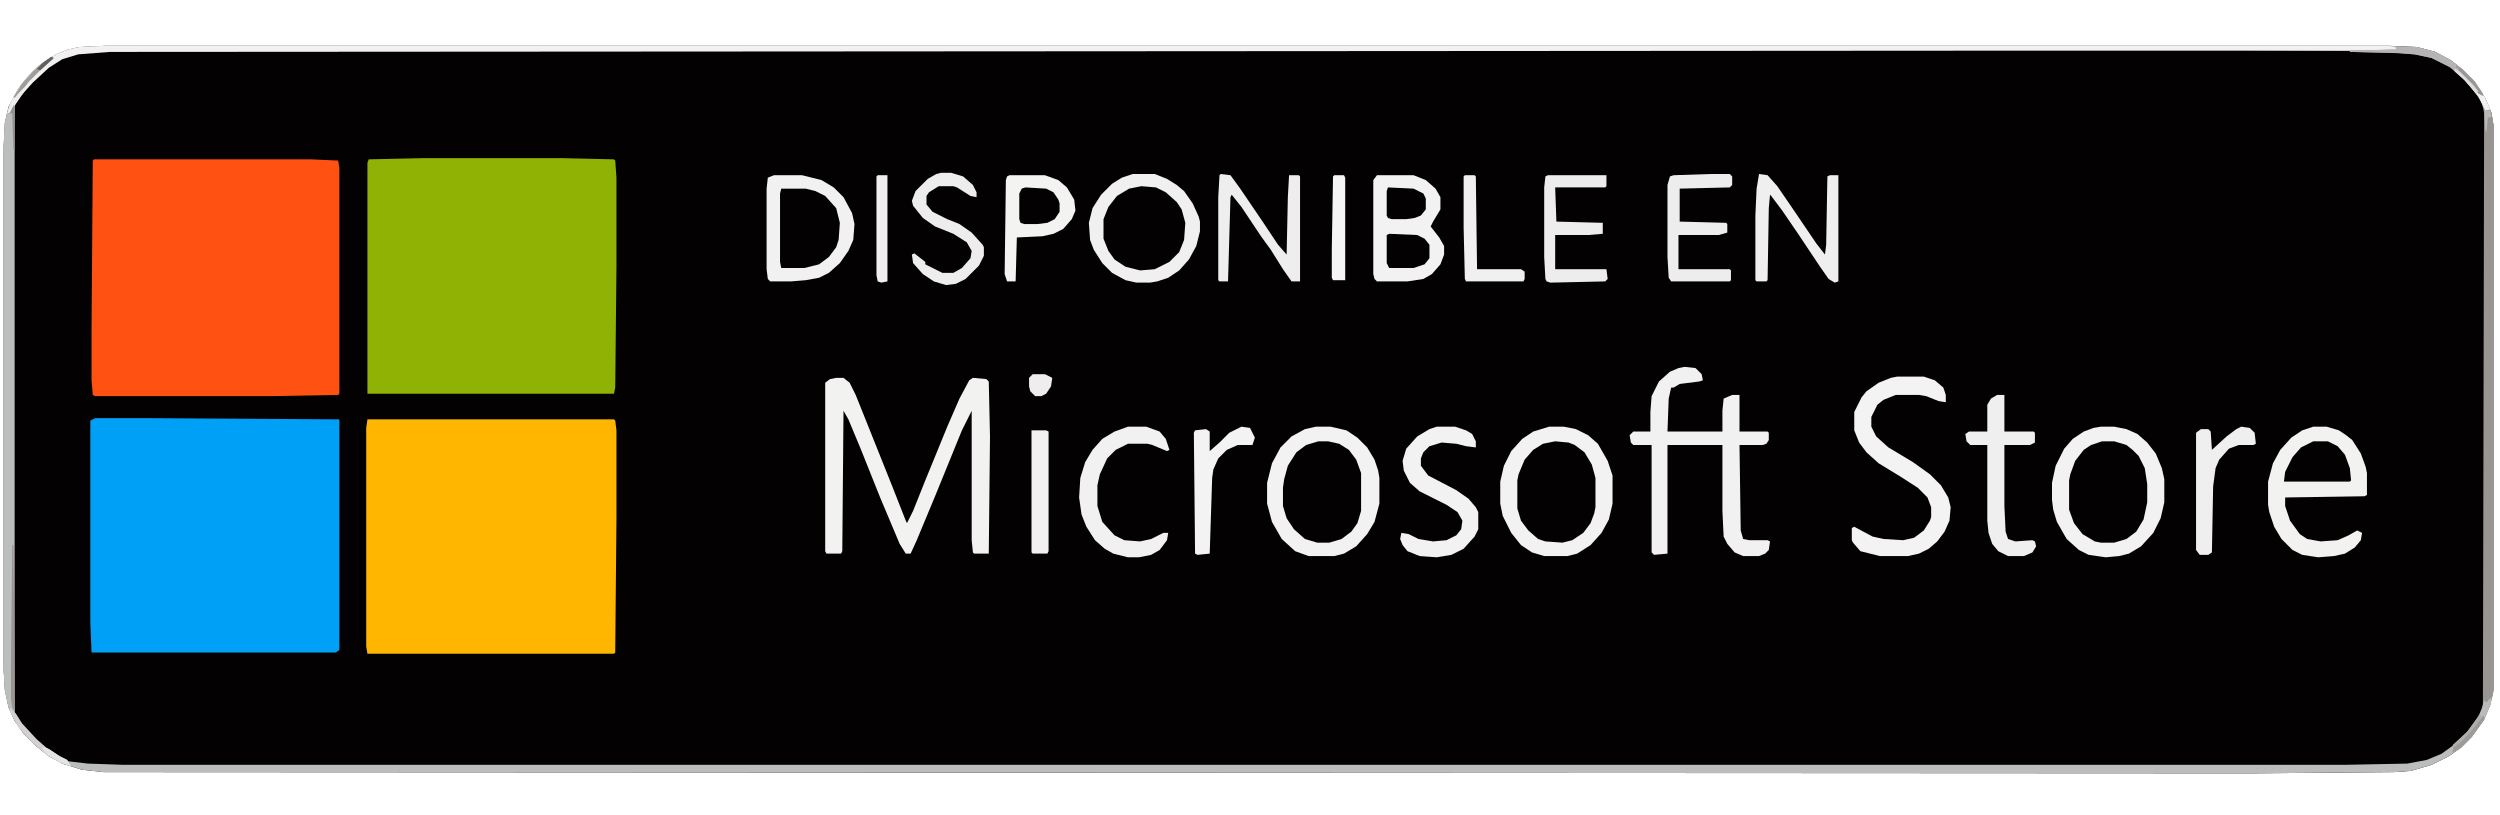
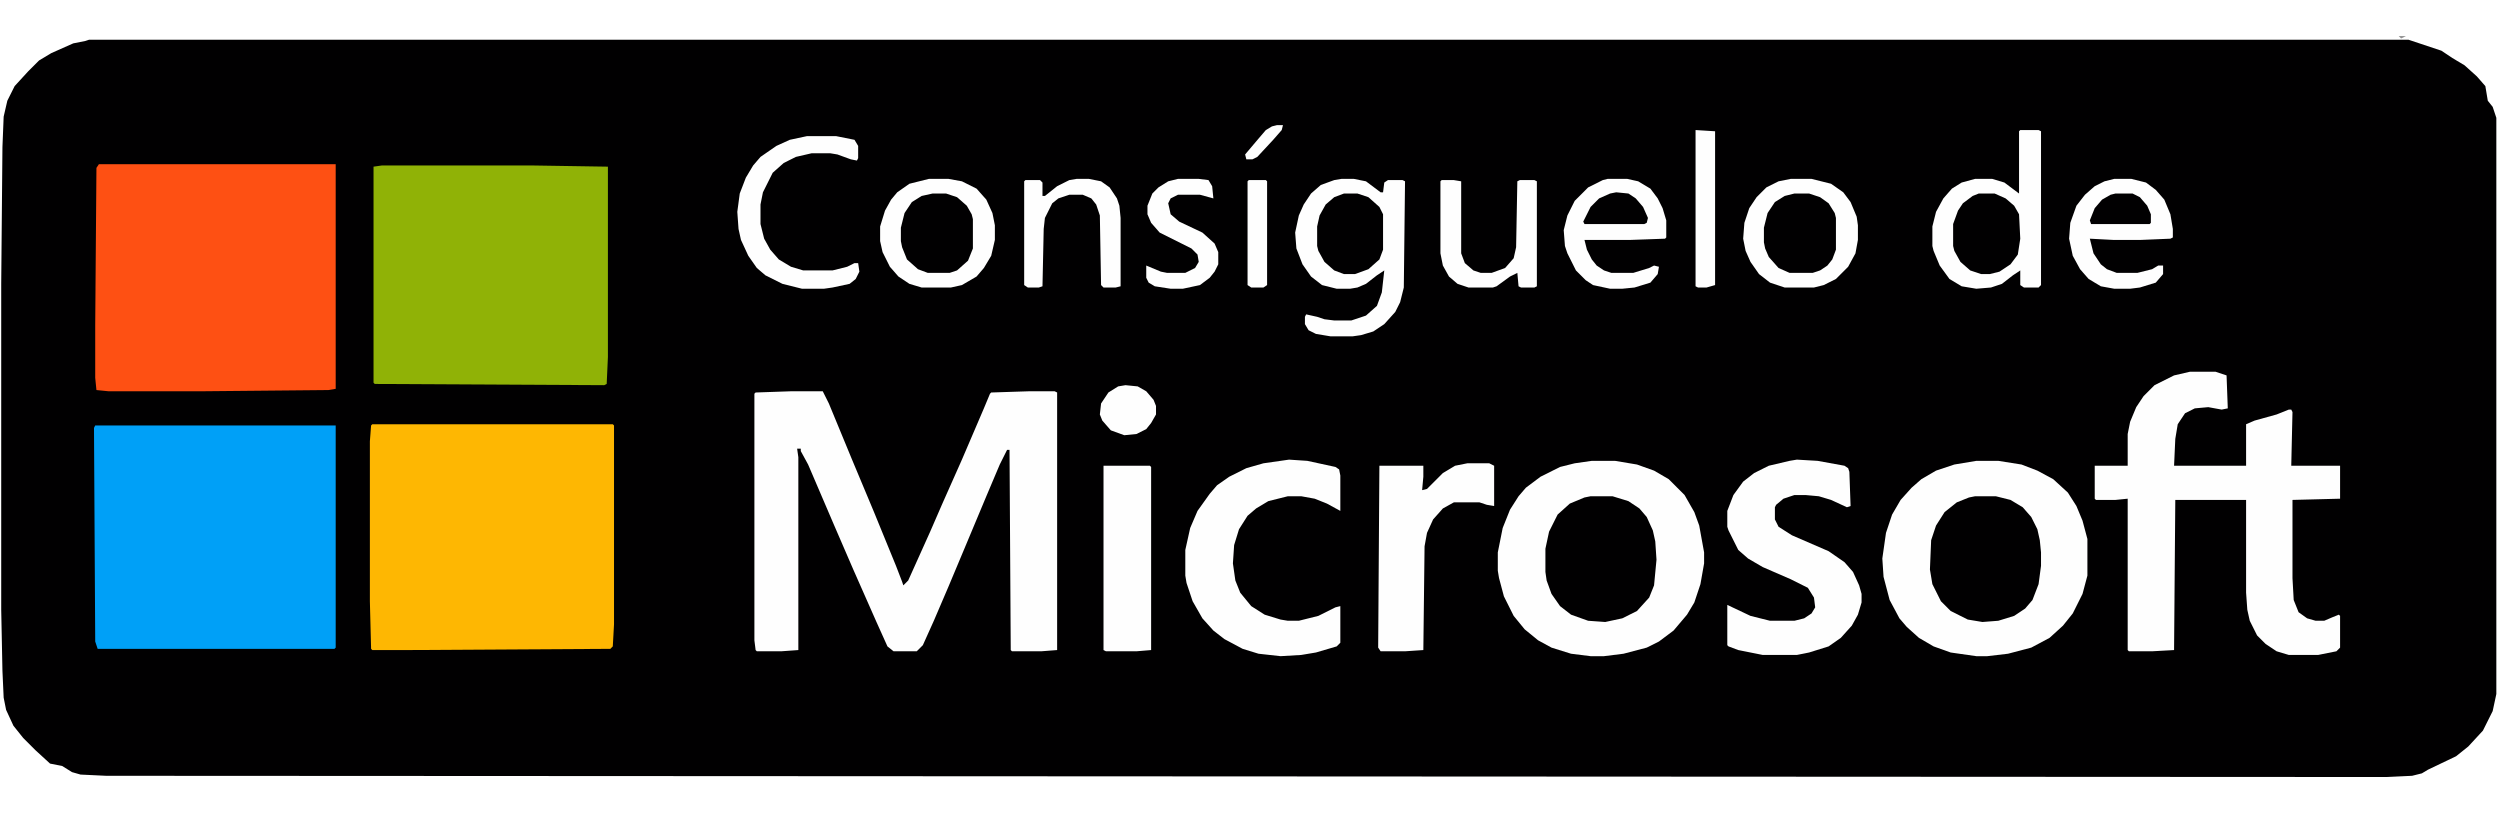
<svg xmlns="http://www.w3.org/2000/svg" version="1.1" viewBox="0 0 2048 608" width="175" height="57">
-   <path transform="translate(86,8)" d="m0 0h1871l23 1 15 4 13 7 10 8 9 9 9 14 5 12 2 12v459l-3 14-5 12-10 14-9 9-10 7-14 7-17 5-14 1-117 1-1759-1-18-2-16-5-11-6-10-8-11-11-7-10-5-11-3-14-1-16v-430l1-19 3-13 8-15 8-10 9-9 14-9 10-4 9-2z" fill="#030101" />
-   <path transform="translate(301,314)" d="m0 0h202l1 1 1 8v72l-1 110-1 1h-202l-1-6v-179z" fill="#FEB601" />
-   <path transform="translate(347,100)" d="m0 0h113l43 1 1 1 1 14v73l-1 99-1 5h-202v-189l1-3z" fill="#90B205" />
-   <path transform="translate(77,101)" d="m0 0h178l22 1 1 6v185l-1 1-56 1h-143l-2-1-1-12v-42l1-138z" fill="#FF5112" />
-   <path transform="translate(78,313)" d="m0 0h42l158 1v189l-3 2h-200l-1-24v-166z" fill="#00A0F7" />
-   <path transform="translate(86,8)" d="m0 0h1871l23 1 15 4 13 7 10 8 9 9 9 14 5 12 2 12v459l-3 14-5 12-10 14-9 9-10 7-14 7-17 5-14 1-117 1-1759-1-18-2-16-5-11-6-10-8-11-11-7-10-5-11-3-14-1-16v-430l1-19 3-13 8-15 8-10 9-9 14-9 10-4 9-2zm1515 3-1511 1-26 2-13 4-11 7-13 12-7 7-7 10-1 2-1 37v432l1 30 5 8 12 13 9 8 11 7 6 3 17 2 29 1h1820l51-1 16-3 12-5 14-10 9-9 10-14 1-4 1-35 1-453-2-9-8-11-9-10-11-9-14-7-14-3-13-1-40-1-155-1z" fill="#BBBCBC" />
-   <path transform="translate(86,8)" d="m0 0h1871l8 2-2 2h-362l-1511 1-26 2-13 4-11 7-13 12-10 11-7 11-2 3h-2l3-9 6-11 8-10 9-9 14-9 10-4 9-2z" fill="#F1F1F1" />
-   <path transform="translate(685,280)" d="m0 0h6l5 4 5 10 30 75 11 28 1 2 5-10 10-25 18-44 10-23 8-15 3-2 11 1 2 2 1 45-1 96h-12l-1-1-1-10v-106l-8 16-22 54-15 36-5 11h-4l-5-8-16-38-16-40-10-24-4-7-1 115-1 2h-12l-1-2v-138l4-3z" fill="#F2F2F1" />
-   <path transform="translate(1380,271)" d="m0 0 9 1 5 5 1 5-3 1-16 2-5 3h-2l-2 9-1 27h45v-17l1-10 7-3h6v30h23l1 1v6l-2 3-3 1h-19l1 70 2 7 5 1h15l2 1-1 7-3 3-5 2h-13l-7-3-6-7-3-6-1-21v-54h-45v89l-11 1-2-2v-88h-15l-2-2-1-6 3-3h14v-16l1-13 6-12 9-8 7-3z" fill="#F1F1F1" />
-   <path transform="translate(1895,320)" d="m0 0h11l10 3 6 4 5 4 7 11 4 11 1 5v18l-2 1-65 1v7l4 12 8 11 6 4 11 2 14-1 9-4 7-4 4 2-1 6-5 6-8 5-9 2-13 1-13-2-8-4-9-9-6-10-4-12-1-6v-19l4-15 6-11 9-10 9-6z" fill="#F2F2F1" />
-   <path transform="translate(1128,114)" d="m0 0h30l10 4 8 7 4 7v10l-6 10-2 4 7 9 4 7v7l-3 8-7 8-7 4-13 2h-25l-2-2-1-4v-77z" fill="#F2F2F2" />
-   <path transform="translate(1722,332)" d="m0 0h10l10 3 8 6 5 8 3 9 1 9v15l-3 14-6 10-8 6-10 3h-11l-9-3-8-6-7-11-2-7v-24l4-14 7-10 5-4 6-3z" fill="#030101" />
-   <path transform="translate(1080,332)" d="m0 0h8l9 2 10 7 6 10 2 7v31l-4 12-7 8-10 5-5 1h-10l-10-3-10-9-6-10-2-8v-15l3-15 5-10 6-7 10-5z" fill="#030101" />
-   <path transform="translate(1274,332)" d="m0 0 11 1 8 4 5 4 6 10 3 11v24l-3 11-6 9-8 6-4 2-13 1-10-2-7-4-7-7-5-10-1-5v-23l4-13 5-8 8-7 7-3z" fill="#030101" />
-   <path transform="translate(1963,9)" d="m0 0h17l15 4 13 7 10 8 9 9 9 14 5 12 2 12v459l-1 7-5 6-3 1 1-485-2-9-8-11-9-10-10-8-14-7-14-3-13-1-40-1v-1l38-1z" fill="#999592" />
-   <path transform="translate(11,57)" d="m0 0h1v497l-5-4-3-14-1-16v-430l1-19 2-8h2l2-4z" fill="#BCBDBD" />
-   <path transform="translate(1554,279)" d="m0 0h22l9 3 7 6 2 6v6l-6-1-10-4-6-1h-19l-10 4-5 4-5 10v8l4 8 10 9 20 12 14 10 9 9 6 10 2 8-1 11-4 9-6 8-7 6-8 4-9 2h-23l-16-4-6-7-1-2v-10l2-1 15 8 9 2 16 1 9-2 8-6 5-8 1-3v-8l-3-8-8-8-14-9-18-11-10-9-6-8-4-10v-15l6-12 4-5 10-7 10-4z" fill="#F3F3F3" />
-   <path transform="translate(935,123)" d="m0 0 12 1 8 4 10 9 4 7 2 9-1 14-4 10-9 9-11 5-12 1-12-3-6-4-5-5-5-8-2-6v-16l5-12 6-7 10-6z" fill="#030101" />
-   <path transform="translate(1269,320)" d="m0 0h12l10 2 10 5 8 7 8 14 4 12v23l-3 13-6 11-9 10-11 7-8 2h-19l-10-3-9-6-8-10-7-14-2-10v-18l3-13 6-12 9-10 9-6zm5 12-10 2-8 5-7 8-5 12-1 5v23l3 10 6 8 8 7 6 2 14 1 8-2 9-6 6-8 3-8 1-5v-24l-3-11-6-10-8-6-5-2z" fill="#F2F2F2" />
-   <path transform="translate(1078,320)" d="m0 0h12l13 3 9 6 8 8 6 10 3 9 1 6v21l-4 15-6 10-9 10-10 6-8 2h-21l-11-4-11-10-8-14-4-15v-17l4-16 7-13 9-9 11-6zm2 12-10 3-8 6-7 11-3 11-1 7v15l3 10 6 9 9 8 10 3h10l10-3 8-6 5-7 3-10v-31l-4-11-6-8-8-5-9-2z" fill="#F2F2F2" />
-   <path transform="translate(1721,320)" d="m0 0h11l10 2 9 4 8 7 7 9 5 12 2 9v19l-3 13-6 12-10 11-10 6-8 2-11 1-14-2-8-4-10-9-8-14-3-10-1-8v-14l3-14 7-14 7-8 9-6 8-3zm1 12-9 3-6 4-7 9-4 11-1 5v24l4 11 7 9 10 6 5 1h11l10-3 8-6 6-10 3-14v-15l-2-13-5-10-5-5-5-4-10-3z" fill="#F2F2F2" />
-   <path transform="translate(827,114)" d="m0 0h29l11 4 7 6 6 10 1 9-3 7-7 8-8 4-9 2-21 1-1 36h-7l-2-6 1-77 1-3z" fill="#F3F3F2" />
-   <path transform="translate(640,125)" d="m0 0h20l10 3 8 5 7 8 3 12-1 14-3 8-8 9-8 4-9 2h-19l-1-5v-56z" fill="#030101" />
-   <path transform="translate(928,113)" d="m0 0h18l10 4 8 5 6 5 7 10 5 11 1 4v8l-3 12-6 11-8 9-9 6-9 3-6 1h-11l-9-2-11-6-8-8-7-11-3-8-1-14 3-12 7-11 9-9 8-5zm7 10-10 2-10 6-7 9-4 10v16l4 10 5 7 9 6 12 3 12-1 12-6 8-8 4-10 1-14-3-11-4-6-9-8-8-4z" fill="#F0F0F0" />
-   <path transform="translate(1177,320)" d="m0 0h15l9 3 5 3 3 6v5l-8-1-8-2-12-1-10 3-5 5-2 5v6l6 8 23 12 10 7 6 7 2 4v14l-3 6-9 10-10 5-12 2-14-1-10-4-4-5-2-5 1-5 6 1 8 4 12 2 11-1 8-4 4-5 1-7-4-7-9-6-22-11-8-7-5-10-1-8 3-10 9-10 10-6z" fill="#F2F2F2" />
-   <path transform="translate(634,114)" d="m0 0h23l16 4 10 6 8 8 7 13 2 9-1 13-4 9-7 10-9 8-8 4-11 2-12 1h-17l-2-2-1-8v-66l1-9zm6 11-1 4v56l1 5h19l12-3 8-6 6-8 2-6 1-14-3-12-9-10-8-4-8-2z" fill="#F1F1F1" />
-   <path transform="translate(1636,294)" d="m0 0h6v30h24l1 1v8l-4 2h-21v50l1 21 2 6 6 2 14-1 2 1 1 4-3 5-7 3h-13l-8-4-5-6-3-9-1-10v-62h-14l-3-3-1-6 3-2h15v-22l3-5z" fill="#F0EFEF" />
-   <path transform="translate(924,320)" d="m0 0h15l11 4 5 6 3 9-2 1-12-5-4-1h-16l-10 5-7 7-6 13-2 9v17l4 13 10 11 8 4 13 1 9-2 10-5h4l-1 6-6 8-7 4-10 2h-9l-12-3-7-4-8-7-7-11-4-10-2-14 1-16 4-13 6-10 8-9 10-6z" fill="#F2F1F1" />
-   <path transform="translate(1441,113)" d="m0 0 7 1 8 9 13 19 19 28 7 9 1-8 1-56 2-1h7v87l-3 1-5-3-7-10-18-27-13-19-9-12-1-1-1 11-1 59-1 1h-8l-1-1v-53l1-22z" fill="#EFEFEF" />
-   <path transform="translate(1e3 113)" d="m0 0 8 1 8 11 19 28 12 18 7 8 1-47 1-18h8l1 1v86h-7l-7-10-10-16-8-11-16-24-8-10-1 2-2 69h-7l-1-1v-68l1-18z" fill="#eee" />
-   <path transform="translate(1402,113)" d="m0 0h15l2 2v7l-2 2-41 1v27l38 1 1 1v7l-7 2h-33v28h42l1 1v8l-1 1h-48l-2-3-1-17v-59l2-7 3-1z" fill="#EDEDED" />
-   <path transform="translate(1268,114)" d="m0 0h48v9l-1 1h-41l1 28 38 1v9l-12 1h-27v28h42l1 8-2 2-45 1-3-1-1-2-1-18v-57l1-9z" fill="#EDEDED" />
-   <path transform="translate(1836,320)" d="m0 0 7 1 4 4 1 9-2 1h-12l-8 3-8 9-3 7-2 15-1 54-3 2h-7l-3-4v-96l4-3h6l2 2 1 15 12-11 8-6z" fill="#EFEFEF" />
-   <path transform="translate(1017,320)" d="m0 0 7 1 4 8-2 6h-12l-9 4-7 7-4 9-1 7-2 62-10 1-2-1-1-99 1-2 9-1 3 2v16l8-7 8-8z" fill="#F3F3F3" />
-   <path transform="translate(771,112)" d="m0 0h8l10 3 8 7 3 6v4l-5-1-11-7-3-1h-12l-8 5-2 3v7l5 6 12 6 10 4 10 7 9 10 1 2v7l-4 8-11 11-8 4-8 1-10-3-9-6-8-9-1-7 2-1 9 7v2l14 7h9l7-4 7-8 1-6-4-7-11-7-15-6-10-7-8-10-1-4 3-8 10-10 7-4z" fill="#EEEDED" />
-   <path transform="translate(1895,332)" d="m0 0h12l8 4 6 7 4 11 1 10-1 1h-54l1-8 6-12 7-8z" fill="#030101" />
-   <path transform="translate(845,323)" d="m0 0h12l2 1v98l-1 2h-12l-1-1z" fill="#F1F1F1" />
-   <path transform="translate(1200,114)" d="m0 0h8l1 1 1 76h36l3 2v6l-1 2h-47l-1-2-1-42v-42z" fill="#F0F0F0" />
-   <path transform="translate(1138,162)" d="m0 0 23 1 6 3 4 5v11l-4 5-9 3h-20l-2-4v-23z" fill="#030101" />
-   <path transform="translate(840,124)" d="m0 0 17 1 6 3 4 6 1 3v7l-4 6-6 3-8 1h-11l-3-1-1-3v-21l2-4z" fill="#030101" />
-   <path transform="translate(1093,114)" d="m0 0h8l1 2v84h-10l-1-2v-23l1-60z" fill="#F5F5F5" />
-   <path transform="translate(719,114)" d="m0 0h8v87l-5 1-3-1-1-5v-81z" fill="#F0EFEF" />
-   <path transform="translate(1137,124)" d="m0 0 21 1 8 4 2 4v9l-4 5-5 2-7 1h-12l-3-1-1-2v-20z" fill="#030101" />
-   <path transform="translate(1963,9)" d="m0 0h17l15 4 13 7 10 8 9 9 9 14 4 10h-4l-6-12-11-13-11-10-16-8-14-3-13-1-40-1v-1l38-1z" fill="#B4B5B4" />
-   <path transform="translate(846,277)" d="m0 0h10l6 3-1 7-4 6-4 2h-5l-4-4-1-4v-7z" fill="#EFEEEE" />
-   <path transform="translate(8,550)" d="m0 0 5 5 5 8 12 13 8 7 11 7 6 3 3 5-9-3-12-7-12-11-10-11-7-13z" fill="#D3D2D1" />
-   <path transform="translate(10,417)" d="m0 0h1l1 108v29l-2-4-1-7v-28z" fill="#999592" />
-   <path transform="translate(2034,555)" d="m0 0h1v5l-10 14-9 9-7 4 1-5 12-11 10-12z" fill="#9D9A98" />
-   <path transform="translate(2040,542)" d="m0 0 1 3-5 13-2-1-7 9-9 10-7 6-2-1 12-11 9-12 3-7 2-7 2 2z" fill="#B9BBBB" />
-   <path transform="translate(42,17)" d="m0 0 2 1-12 11-8 8-11 14-2-1 7-11 9-10 9-8z" fill="#9F9C9A" />
-   <path transform="translate(2011,27)" d="m0 0 4 2 11 11 6 8 3 1 5 11-4 1-6-12-11-13-8-7z" fill="#F1F1F1" />
-   <path transform="translate(35,582)" d="m0 0 5 2 9 6 6 3 3 5-9-3-10-6-4-5z" fill="#E4E4E3" />
-   <path transform="translate(2012,24)" d="m0 0 5 3 10 10 7 10v2l-4-2-8-10-8-8v-3h-2z" fill="#9A9795" />
-   <path transform="translate(20,42)" d="m0 0 1 2-7 10-6 9h-2l3-9 7-8z" fill="#EDEDEC" />
-   <path transform="translate(2031,556)" d="m0 0 2 1-2 4-9 11-8 8-5 2 13-13z" fill="#AEAEAD" />
-   <path transform="translate(11,57)" d="m0 0h1v36h-1l-1-30-4 1 2-1 2-4z" fill="#95918E" />
-   <path transform="translate(2011,27)" d="m0 0 4 2 11 11 4 5-1 3-9-11-9-8z" fill="#DDDDDC" />
-   <path transform="translate(42,17)" d="m0 0 2 1-11 10-3-1 5-5z" fill="#625F5D" />
-   <path transform="translate(2035,59)" d="m0 0 1 2h4l1 5-3 1-1 11h-1z" fill="#B8B9B9" />
+   <path transform="translate(73,3)" d="m0 0h1900l27 9 9 6 10 6 10 9 7 8 2 12 4 5 3 9v472l-3 14-8 16-12 13-10 8-23 11-5 3-8 2-21 1-1868-1-21-1-7-2-8-5-10-2-12-11-10-10-8-10-6-13-2-10-1-22-1-50v-267l1-112 1-25 3-13 6-12 11-12 9-9 10-6 18-8 10-2z" fill="#010001" />
+   <path transform="translate(305,318)" d="m0 0h197l1 1v163l-1 18-2 2-166 1h-29l-1-1-1-39v-131l1-13z" fill="#FEB702" />
+   <path transform="translate(81,105)" d="m0 0h194v184l-6 1-104 1h-76l-10-1-1-10v-43l1-129z" fill="#FE5013" />
+   <path transform="translate(78,319)" d="m0 0h197v182l-1 1h-194l-2-6-1-175z" fill="#00A0F7" />
+   <path transform="translate(313,106)" d="m0 0h122l63 1v156l-1 22-2 1-188-1-1-1v-177z" fill="#90B206" />
+   <path transform="translate(648,291)" d="m0 0h26l5 10 19 46 18 43 18 44 5 13 1 3 4-4 18-40 10-23 16-36 18-42 5-12 1-1 31-1h21l2 1v211l-13 1h-24l-1-1-1-164h-2l-6 12-11 26-18 43-13 31-12 28-9 20-5 5h-19l-5-4-9-20-19-43-16-37-21-49-6-11v-2h-3l1 7v158l-14 1h-20l-1-1-1-8v-202l1-1z" fill="#FEFEFE" />
+   <path transform="translate(1619,348)" d="m0 0h18l19 3 13 5 13 7 12 11 7 11 5 12 4 15v30l-4 15-8 16-8 10-11 10-15 8-19 5-17 2h-9l-21-3-14-5-12-7-10-9-6-7-8-15-5-19-1-15 3-21 5-15 7-12 9-10 8-7 12-7 15-5z" fill="#FEFEFE" />
+   <path transform="translate(1304,348)" d="m0 0h19l18 3 14 5 12 7 13 13 8 14 4 11 4 22v9l-3 17-5 15-6 10-11 13-12 9-10 5-19 5-16 2h-11l-16-2-16-5-11-6-11-9-9-11-8-16-4-15-1-6v-15l4-20 6-15 7-11 6-7 12-9 16-8 12-3z" fill="#FEFEFE" />
+   <path transform="translate(1794,275)" d="m0 0h21l9 3 1 27-5 1-11-2-11 1-8 4-6 9-2 12-1 22h59v-34l7-3 18-5 10-4h2l1 2-1 44h40v27l-39 1v64l1 18 4 10 7 5 7 2h7l7-3 5-2 1 1v26l-3 3-15 3h-24l-10-3-9-6-7-7-6-12-2-9-1-14v-76h-58l-1 123-18 1h-19l-1-1v-124l-10 1h-16l-1-1v-27h27v-26l2-10 5-12 6-9 9-9 16-8z" fill="#FEFEFE" />
+   <path transform="translate(1472,347)" d="m0 0 17 1 22 4 3 2 1 3 1 28-3 1-13-6-10-3-11-1h-9l-9 3-6 5-1 2v10l3 6 11 7 30 13 13 9 7 8 5 11 2 7v7l-3 10-5 9-9 10-10 7-16 5-10 2h-28l-20-4-8-3-1-1v-33l19 9 16 4h20l8-2 6-4 3-5-1-8-5-8-14-7-23-10-12-7-8-7-8-16-1-3v-13l5-13 8-11 9-7 12-6 17-4z" fill="#FEFEFE" />
+   <path transform="translate(1056,347)" d="m0 0 15 1 23 5 3 2 1 5v29l-11-6-10-4-11-2h-11l-16 4-10 6-7 6-7 11-4 13-1 15 2 14 4 10 9 11 11 7 13 4 6 1h9l16-4 14-7 4-1v30l-3 3-17 5-12 2-17 1-18-2-13-4-15-8-9-7-9-10-8-14-5-15-1-6v-21l4-18 6-14 10-14 6-7 10-7 14-7 14-4z" fill="#FEFEFE" />
+   <path transform="translate(1099,117)" d="m0 0h10l10 2 12 9h2l1-8 3-2h12l2 1-1 87-3 12-4 8-9 10-9 6-10 3-7 1h-18l-12-2-6-3-3-5v-6l1-2 9 2 6 2 8 1h14l12-4 9-8 4-11 2-18-6 4-9 7-7 3-6 1h-11l-12-3-9-7-7-10-5-13-1-13 3-14 4-9 6-9 8-7 11-4z" fill="#FEFEFE" />
+   <path transform="translate(1303,377)" d="m0 0h18l13 4 9 6 6 7 5 11 2 9 1 15-2 21-4 10-10 11-12 6-14 3-14-1-14-5-9-7-7-10-4-11-1-7v-19l3-14 7-14 10-9 12-5z" fill="#010001" />
+   <path transform="translate(1618,377)" d="m0 0h17l12 3 10 6 7 8 5 10 2 9 1 10v11l-2 15-5 13-6 7-9 6-13 4-13 1-12-2-14-7-8-8-7-14-2-12 1-24 4-12 7-11 10-8 10-4z" fill="#010001" />
+   <path transform="translate(1655,77)" d="m0 0h15l2 1v126l-2 2h-12l-3-2v-12l-6 4-9 7-9 3-12 1-12-2-10-6-8-11-5-12-1-4v-16l3-12 6-11 7-8 8-5 11-3h14l10 3 12 9v-51z" fill="#FEFEFE" />
+   <path transform="translate(1202,350)" d="m0 0h18l4 2v33l-6-1-6-2h-21l-9 5-8 9-5 11-2 11-1 85-15 1h-20l-2-3 1-149h36v9l-1 11 4-1 13-13 10-6z" fill="#FEFEFE" />
+   <path transform="translate(761,117)" d="m0 0h16l11 2 12 6 8 9 5 11 2 10v12l-3 13-6 10-6 7-12 7-9 2h-24l-10-3-9-6-7-8-6-12-2-9v-12l4-13 5-9 5-6 10-7z" fill="#FEFEFE" />
+   <path transform="translate(1467,117)" d="m0 0h17l16 4 10 7 6 8 5 12 1 7v12l-2 11-6 11-10 10-10 5-8 2h-24l-12-4-9-7-7-10-4-9-2-10 1-13 4-12 6-9 8-8 10-5z" fill="#FEFEFE" />
+   <path transform="translate(904,352)" d="m0 0h38l1 1v150l-12 1h-25l-2-1z" fill="#FEFEFE" />
+   <path transform="translate(1732,117)" d="m0 0h14l12 3 8 6 7 8 5 12 2 12v7l-2 1-24 1h-23l-19-1 3 12 6 9 5 4 8 3h17l12-3 5-3h4v7l-6 7-13 4-8 1h-13l-11-2-10-6-7-8-6-11-3-14 1-13 5-14 7-9 8-7 8-4z" fill="#FEFEFE" />
+   <path transform="translate(1317,117)" d="m0 0h16l9 2 10 6 6 8 4 8 3 10v14l-1 1-28 1h-38l2 8 4 8 4 5 6 4 6 2h18l13-4 4-2 4 1-1 6-6 7-13 4-10 1h-10l-14-3-6-4-8-8-7-14-2-6-1-13 3-12 6-12 11-11 12-6z" fill="#FEFEFE" />
+   <path transform="translate(661,82)" d="m0 0h24l15 3 3 5v10l-1 2-5-1-11-4-6-1h-15l-13 3-10 5-9 8-8 16-2 10v16l3 12 5 9 7 8 10 6 10 3h24l12-3 6-3h3l1 7-3 6-5 4-14 3-7 1h-18l-16-4-14-7-7-6-7-10-6-13-2-9-1-14 2-15 5-13 6-10 6-7 13-9 11-5z" fill="#FEFEFE" />
+   <path transform="translate(1181,118)" d="m0 0h10l6 1v59l3 8 7 6 6 2h9l11-4 7-8 2-9 1-54 2-1h12l2 1v86l-2 1h-11l-2-1-1-11-6 3-11 8-3 1h-20l-9-3-7-6-5-9-2-10v-59z" fill="#FEFEFE" />
+   <path transform="translate(1470,129)" d="m0 0h12l9 3 7 5 5 8 1 4v26l-3 8-4 5-6 4-6 2h-19l-9-4-8-9-3-7-1-5v-12l3-12 6-9 8-5z" fill="#010001" />
+   <path transform="translate(764,129)" d="m0 0h11l9 3 8 7 4 7 1 4v24l-4 10-9 8-6 2h-18l-8-3-9-8-4-10-1-5v-11l3-12 6-9 8-5z" fill="#010001" />
+   <path transform="translate(882,117)" d="m0 0h10l10 2 7 5 6 9 2 6 1 10v56l-4 1h-10l-2-2-1-57-3-9-4-5-7-3h-11l-9 3-5 4-6 12-1 9-1 47-3 1h-9l-3-2v-85l1-1h12l2 2v11h2l10-8 10-5z" fill="#FEFEFE" />
+   <path transform="translate(1621,129)" d="m0 0h13l9 4 7 6 4 7 1 20-2 13-6 8-9 6-8 2h-7l-9-3-8-7-5-9-1-4v-18l4-11 4-6 8-6z" fill="#010001" />
+   <path transform="translate(1101,129)" d="m0 0h11l9 3 9 8 3 6v29l-3 8-9 8-11 4h-9l-8-3-8-7-5-9-1-4v-16l2-9 5-9 7-6z" fill="#010001" />
+   <path transform="translate(965,117)" d="m0 0h17l8 1 3 5 1 10-11-3h-18l-6 3-2 4 2 9 7 6 19 9 10 9 3 7v10l-3 6-4 5-8 6-14 3h-10l-13-2-5-3-2-4v-10l12 5 5 1h15l8-4 3-5-1-6-5-5-26-13-7-8-3-7v-7l4-10 5-5 8-5z" fill="#FEFEFE" />
+   <path transform="translate(1389,77)" d="m0 0 16 1v126l-7 2h-7l-2-1z" fill="#FEFEFE" />
+   <path transform="translate(922,286)" d="m0 0 10 1 7 4 6 7 2 5v7l-4 7-4 5-8 4-10 1-11-4-7-8-2-5 1-9 6-9 8-5z" fill="#FEFEFE" />
+   <path transform="translate(1023,118)" d="m0 0h14l1 1v85l-3 2h-10l-3-2v-85z" fill="#FEFEFE" />
+   <path transform="translate(1324,128)" d="m0 0 10 1 6 4 6 7 4 9-1 4-2 1h-49l-1-2 6-12 7-7 9-4z" fill="#010001" />
+   <path transform="translate(1733,129)" d="m0 0h14l6 3 6 7 3 7v7l-1 1h-48l-1-3 4-10 6-7 7-4z" fill="#010001" />
+   <path transform="translate(1046,73)" d="m0 0h5l-1 4-7 8-13 14-4 2h-5l-1-4 11-13 6-7 5-3z" fill="#FEFEFE" />
+   <path transform="translate(1965)" d="m0 0h6l-4 2z" fill="#919191" />
+   <path transform="translate(70,607)" d="m0 0 4 1z" fill="#FEFEFE" />
+   <path transform="translate(1961)" d="m0 0 3 1z" fill="#FEFEFE" />
</svg>
